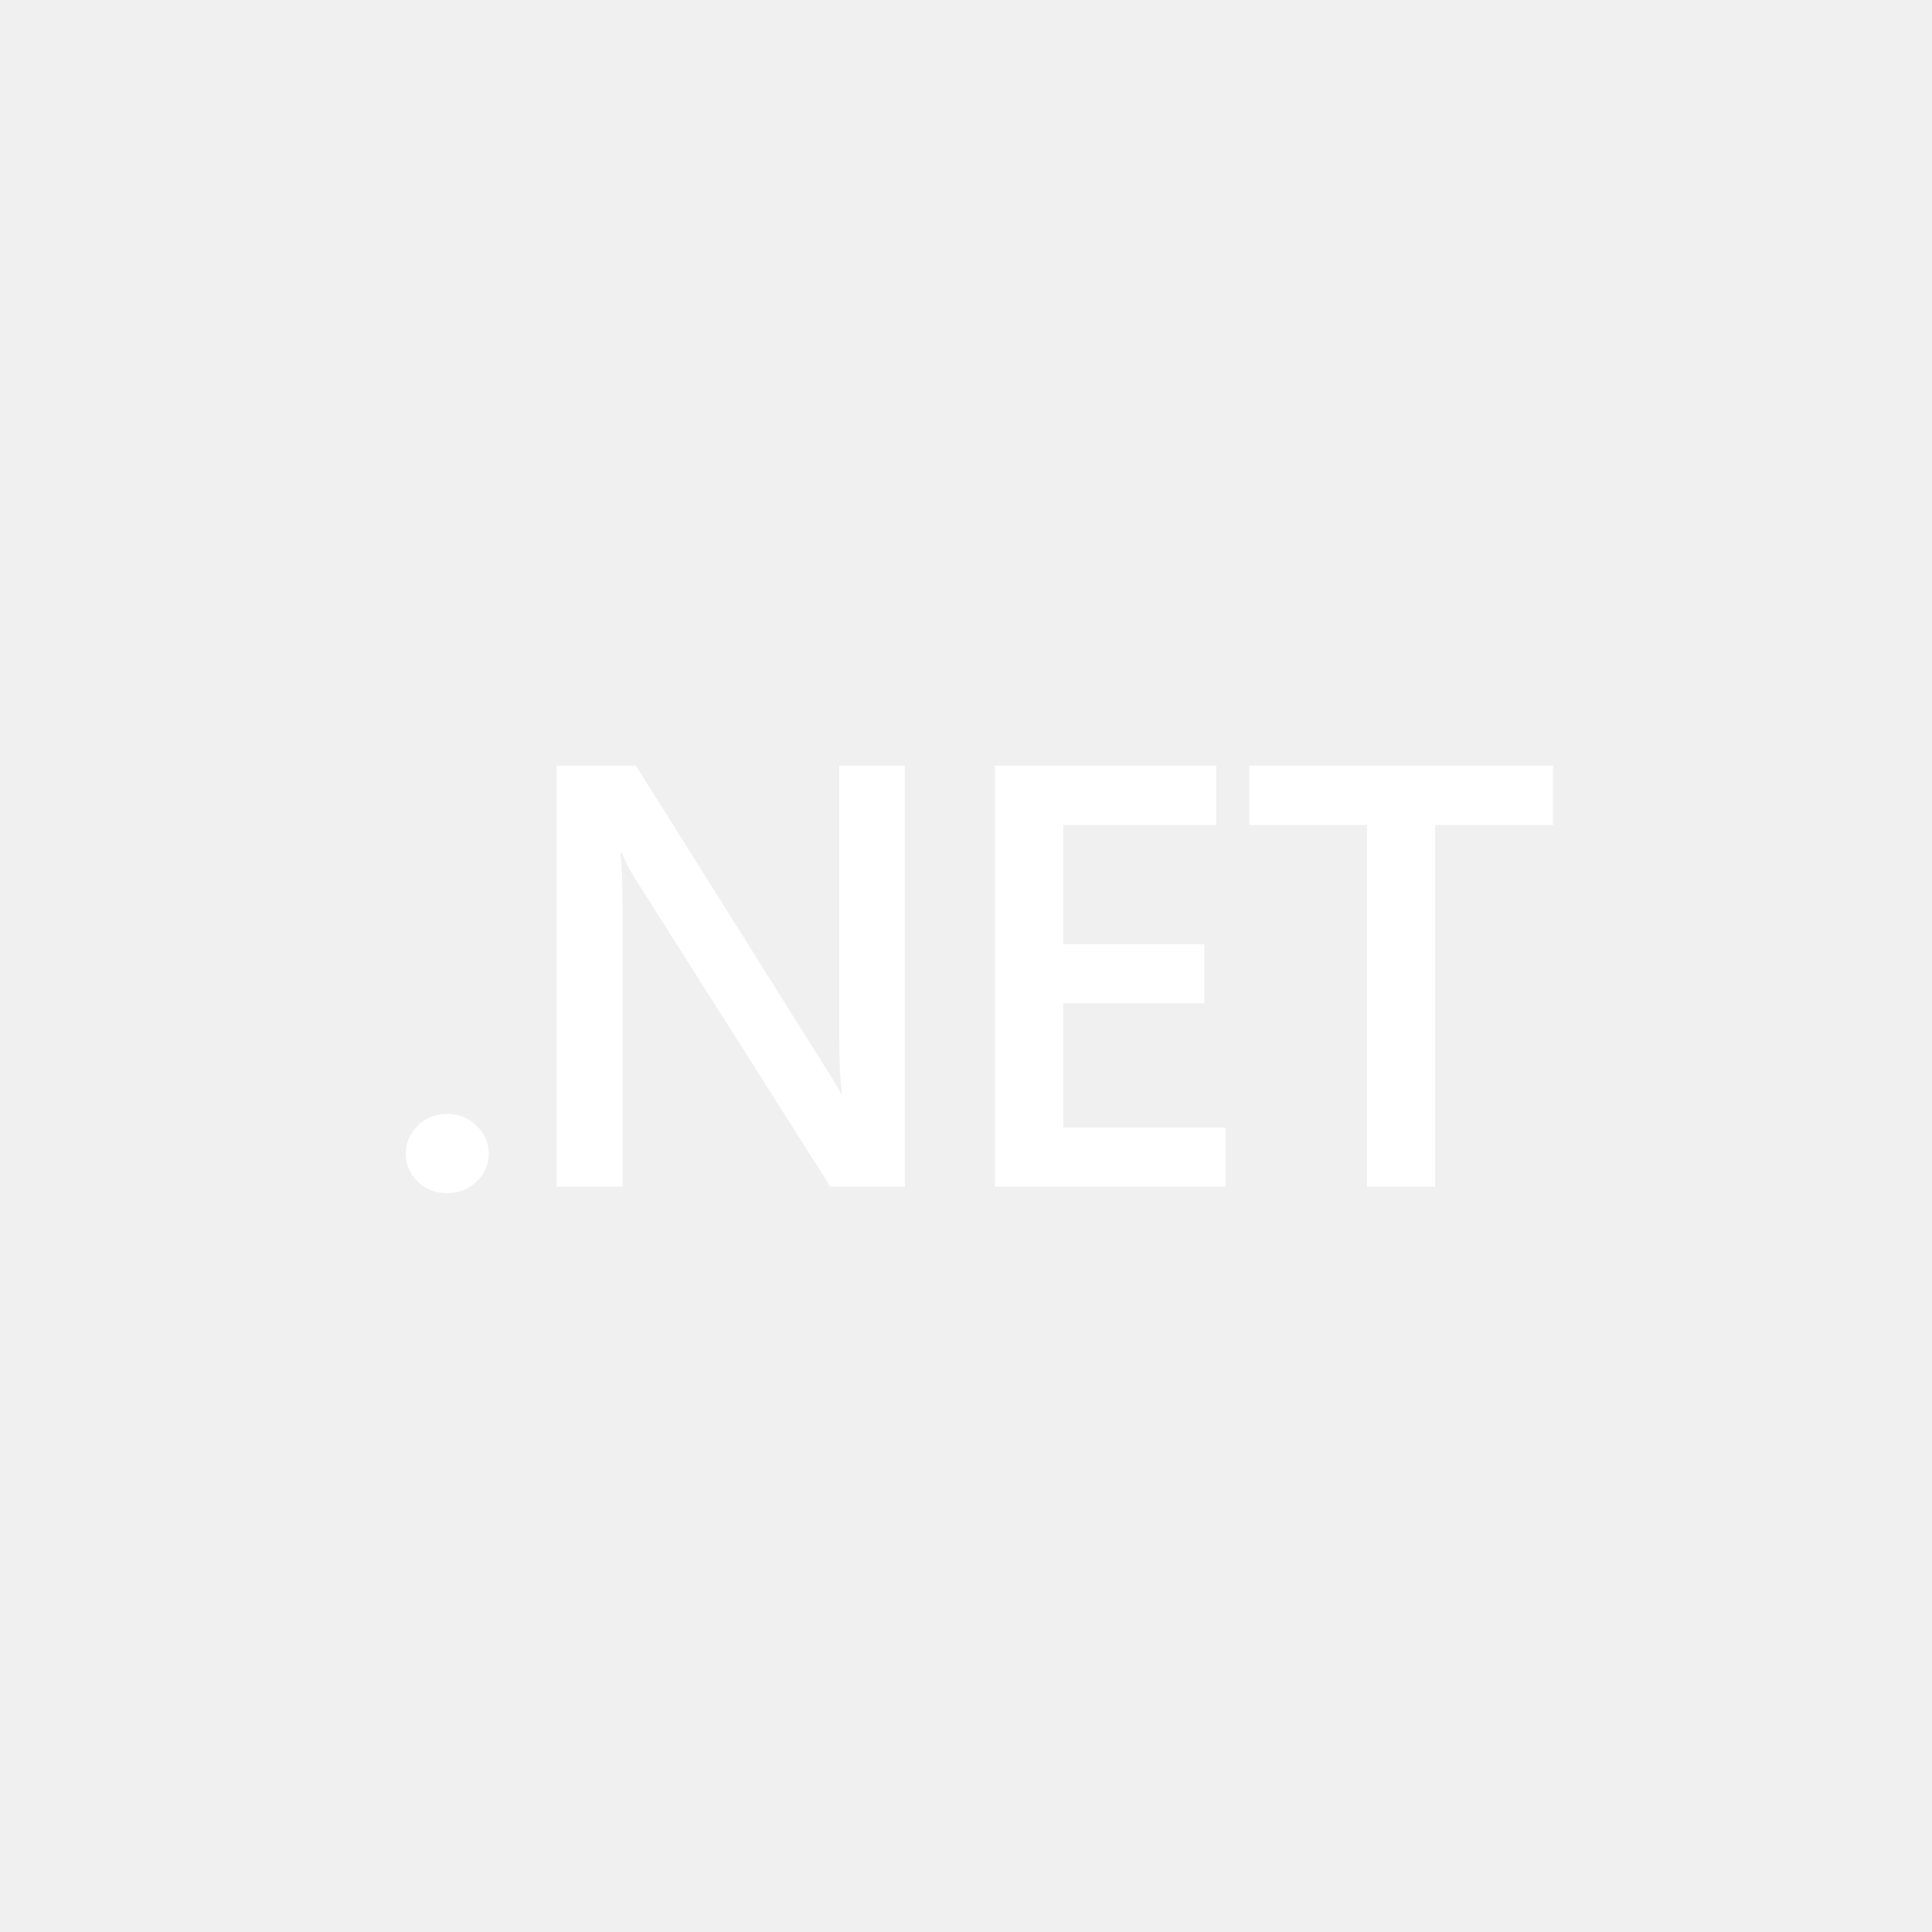
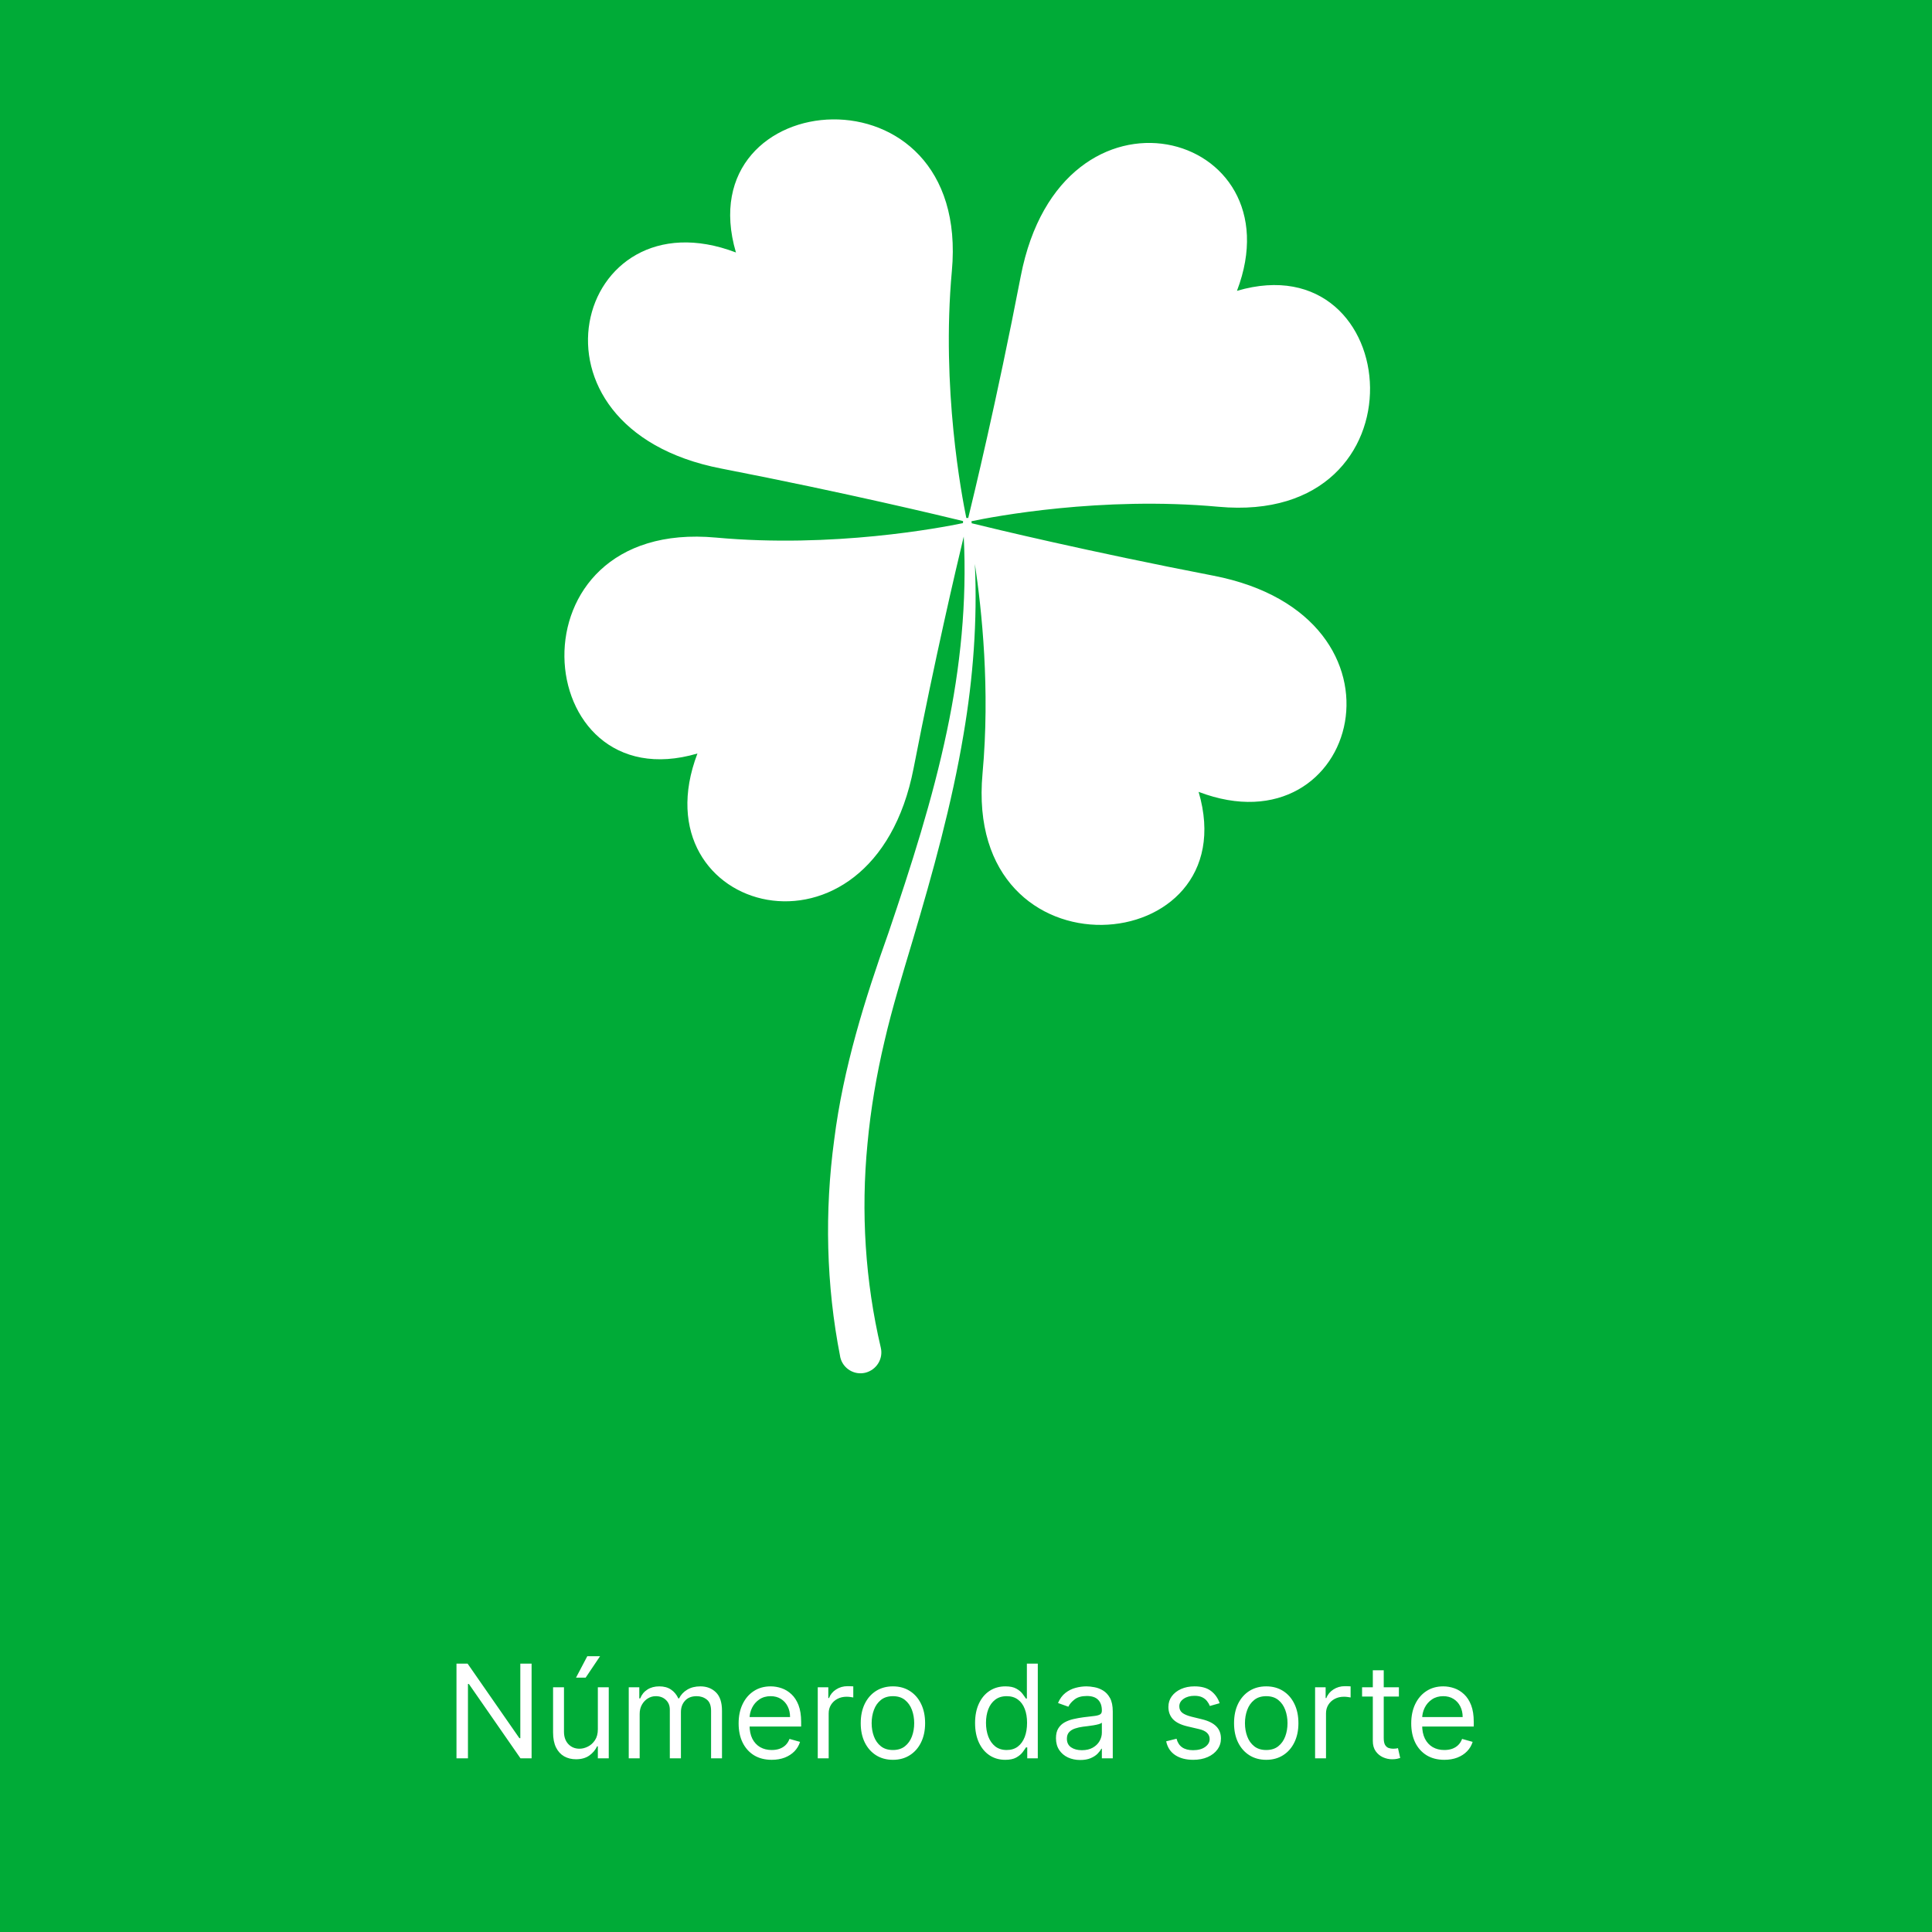
- <svg xmlns="http://www.w3.org/2000/svg" width="456" height="456" viewBox="0 0 456 456" version="1.1" xml:space="preserve" style="fill-rule:evenodd;clip-rule:evenodd;stroke-linejoin:round;stroke-miterlimit:2;">
-   <path d="m 105.5,281.609 c -2.703,0 -5.001,-0.9 -6.893,-2.702 -1.892,-1.848 -2.838,-4.042 -2.838,-6.582 0,-2.587 0.946,-4.804 2.838,-6.652 1.892,-1.848 4.19,-2.772 6.893,-2.772 2.748,0 5.068,0.924 6.96,2.772 1.937,1.848 2.906,4.064 2.906,6.652 0,2.54 -0.968,4.734 -2.906,6.582 -1.892,1.802 -4.212,2.702 -6.96,2.702 z" style="fill:#ffffff;fill-rule:nonzero;stroke-width:0.838" />
-   <path d="M 213.561,280.084 H 195.99 L 149.7,207.054 c -1.171,-1.848 -2.14,-3.765 -2.906,-5.751 h -0.406 c 0.361,2.125 0.541,6.675 0.541,13.65 v 65.132 h -15.543 v -99.36 h 18.719 l 44.737,71.298 c 1.892,2.957 3.109,4.989 3.649,6.098 h 0.27 c -0.45,-2.632 -0.676,-7.09 -0.676,-13.373 v -64.023 h 15.476 z" style="fill:#ffffff;fill-rule:nonzero;stroke-width:0.838" />
-   <path d="m 289.251,280.084 h -54.401 v -99.36 h 52.238 v 13.997 h -36.154 v 28.131 h 33.316 v 13.927 h -33.316 v 29.378 h 38.316 z" style="fill:#ffffff;fill-rule:nonzero;stroke-width:0.838" />
-   <path d="M 366.565,194.721 H 338.722 v 85.363 h -16.084 v -85.363 h -27.775 v -13.997 h 71.701 z" style="fill:#ffffff;fill-rule:nonzero;stroke-width:0.838" />
+ <svg xmlns="http://www.w3.org/2000/svg" width="178" height="178" viewBox="0 0 178 178" fill="none">
+   <rect width="178" height="178" fill="#00AB37" />
+   <path d="M48.977 153.273V162H47.955L43.199 155.148H43.114V162H42.057V153.273H43.08L47.852 160.142H47.938V153.273H48.977ZM55.081 159.324V155.455H56.086V162H55.081V160.892H55.012C54.859 161.224 54.62 161.507 54.297 161.74C53.973 161.97 53.564 162.085 53.069 162.085C52.66 162.085 52.297 161.996 51.978 161.817C51.66 161.635 51.41 161.362 51.228 160.999C51.047 160.632 50.956 160.17 50.956 159.614V155.455H51.961V159.545C51.961 160.023 52.095 160.403 52.362 160.688C52.632 160.972 52.975 161.114 53.393 161.114C53.643 161.114 53.897 161.05 54.156 160.922C54.417 160.794 54.636 160.598 54.812 160.334C54.991 160.07 55.081 159.733 55.081 159.324ZM53.069 154.568L54.109 152.591H55.285L53.956 154.568H53.069ZM57.928 162V155.455H58.9V156.477H58.985C59.121 156.128 59.342 155.857 59.646 155.663C59.95 155.467 60.315 155.369 60.741 155.369C61.173 155.369 61.532 155.467 61.819 155.663C62.109 155.857 62.334 156.128 62.496 156.477H62.565C62.732 156.139 62.984 155.871 63.319 155.672C63.654 155.47 64.056 155.369 64.525 155.369C65.11 155.369 65.589 155.553 65.961 155.919C66.333 156.283 66.519 156.849 66.519 157.619V162H65.513V157.619C65.513 157.136 65.381 156.791 65.117 156.584C64.853 156.376 64.542 156.273 64.184 156.273C63.724 156.273 63.367 156.412 63.114 156.69C62.861 156.966 62.735 157.315 62.735 157.739V162H61.712V157.517C61.712 157.145 61.592 156.845 61.35 156.618C61.109 156.388 60.798 156.273 60.417 156.273C60.156 156.273 59.911 156.342 59.684 156.482C59.459 156.621 59.278 156.814 59.139 157.061C59.002 157.305 58.934 157.588 58.934 157.909V162H57.928ZM71.102 162.136C70.472 162.136 69.928 161.997 69.47 161.719C69.016 161.438 68.665 161.045 68.418 160.543C68.173 160.037 68.051 159.449 68.051 158.778C68.051 158.108 68.173 157.517 68.418 157.006C68.665 156.491 69.008 156.091 69.449 155.804C69.892 155.514 70.409 155.369 71 155.369C71.341 155.369 71.678 155.426 72.01 155.54C72.342 155.653 72.645 155.838 72.918 156.094C73.19 156.347 73.408 156.682 73.57 157.099C73.731 157.517 73.812 158.031 73.812 158.642V159.068H68.767V158.199H72.79C72.79 157.83 72.716 157.5 72.568 157.21C72.423 156.92 72.216 156.692 71.946 156.524C71.679 156.357 71.364 156.273 71 156.273C70.599 156.273 70.253 156.372 69.96 156.571C69.671 156.767 69.447 157.023 69.291 157.338C69.135 157.653 69.057 157.991 69.057 158.352V158.932C69.057 159.426 69.142 159.845 69.312 160.189C69.486 160.53 69.726 160.79 70.033 160.969C70.34 161.145 70.696 161.233 71.102 161.233C71.367 161.233 71.605 161.196 71.818 161.122C72.034 161.045 72.22 160.932 72.376 160.781C72.533 160.628 72.653 160.437 72.739 160.21L73.71 160.483C73.608 160.812 73.436 161.102 73.195 161.352C72.953 161.599 72.655 161.793 72.3 161.932C71.945 162.068 71.546 162.136 71.102 162.136ZM75.342 162V155.455H76.314V156.443H76.382C76.501 156.119 76.717 155.857 77.03 155.655C77.342 155.453 77.695 155.352 78.087 155.352C78.16 155.352 78.253 155.354 78.364 155.357C78.474 155.359 78.558 155.364 78.615 155.369V156.392C78.581 156.384 78.503 156.371 78.381 156.354C78.261 156.334 78.135 156.324 78.001 156.324C77.683 156.324 77.399 156.391 77.149 156.524C76.902 156.655 76.706 156.837 76.561 157.07C76.419 157.3 76.348 157.562 76.348 157.858V162H75.342ZM82.267 162.136C81.676 162.136 81.158 161.996 80.712 161.714C80.269 161.433 79.922 161.04 79.672 160.534C79.425 160.028 79.301 159.437 79.301 158.761C79.301 158.08 79.425 157.484 79.672 156.976C79.922 156.467 80.269 156.072 80.712 155.791C81.158 155.51 81.676 155.369 82.267 155.369C82.858 155.369 83.375 155.51 83.818 155.791C84.264 156.072 84.611 156.467 84.858 156.976C85.108 157.484 85.233 158.08 85.233 158.761C85.233 159.437 85.108 160.028 84.858 160.534C84.611 161.04 84.264 161.433 83.818 161.714C83.375 161.996 82.858 162.136 82.267 162.136ZM82.267 161.233C82.716 161.233 83.085 161.118 83.375 160.888C83.665 160.658 83.879 160.355 84.019 159.98C84.158 159.605 84.227 159.199 84.227 158.761C84.227 158.324 84.158 157.916 84.019 157.538C83.879 157.161 83.665 156.855 83.375 156.622C83.085 156.389 82.716 156.273 82.267 156.273C81.818 156.273 81.449 156.389 81.159 156.622C80.869 156.855 80.655 157.161 80.516 157.538C80.376 157.916 80.307 158.324 80.307 158.761C80.307 159.199 80.376 159.605 80.516 159.98C80.655 160.355 80.869 160.658 81.159 160.888C81.449 161.118 81.818 161.233 82.267 161.233ZM92.615 162.136C92.069 162.136 91.588 161.999 91.17 161.723C90.752 161.445 90.426 161.053 90.19 160.547C89.954 160.038 89.836 159.438 89.836 158.744C89.836 158.057 89.954 157.46 90.19 156.955C90.426 156.449 90.754 156.058 91.174 155.783C91.595 155.507 92.081 155.369 92.632 155.369C93.058 155.369 93.394 155.44 93.642 155.582C93.892 155.722 94.082 155.881 94.213 156.06C94.346 156.236 94.45 156.381 94.524 156.494H94.609V153.273H95.615V162H94.643V160.994H94.524C94.45 161.114 94.345 161.264 94.209 161.446C94.072 161.625 93.877 161.786 93.625 161.928C93.372 162.067 93.035 162.136 92.615 162.136ZM92.751 161.233C93.154 161.233 93.495 161.128 93.774 160.918C94.052 160.705 94.264 160.411 94.409 160.036C94.554 159.658 94.626 159.222 94.626 158.727C94.626 158.239 94.555 157.811 94.413 157.445C94.271 157.075 94.061 156.788 93.782 156.584C93.504 156.376 93.16 156.273 92.751 156.273C92.325 156.273 91.97 156.382 91.686 156.601C91.404 156.817 91.193 157.111 91.051 157.483C90.912 157.852 90.842 158.267 90.842 158.727C90.842 159.193 90.913 159.616 91.055 159.997C91.2 160.375 91.413 160.676 91.694 160.901C91.978 161.122 92.331 161.233 92.751 161.233ZM99.522 162.153C99.108 162.153 98.731 162.075 98.393 161.919C98.055 161.76 97.787 161.531 97.588 161.233C97.389 160.932 97.289 160.568 97.289 160.142C97.289 159.767 97.363 159.463 97.511 159.23C97.659 158.994 97.856 158.81 98.103 158.676C98.35 158.543 98.623 158.443 98.921 158.378C99.223 158.31 99.525 158.256 99.829 158.216C100.227 158.165 100.549 158.126 100.797 158.101C101.047 158.072 101.228 158.026 101.342 157.96C101.458 157.895 101.517 157.781 101.517 157.619V157.585C101.517 157.165 101.402 156.838 101.172 156.605C100.944 156.372 100.599 156.256 100.136 156.256C99.656 156.256 99.279 156.361 99.007 156.571C98.734 156.781 98.542 157.006 98.431 157.244L97.477 156.903C97.647 156.506 97.875 156.196 98.159 155.974C98.446 155.75 98.758 155.594 99.096 155.506C99.437 155.415 99.772 155.369 100.102 155.369C100.312 155.369 100.554 155.395 100.826 155.446C101.102 155.494 101.368 155.595 101.623 155.749C101.882 155.902 102.096 156.134 102.267 156.443C102.437 156.753 102.522 157.168 102.522 157.688V162H101.517V161.114H101.466C101.397 161.256 101.284 161.408 101.125 161.57C100.966 161.732 100.754 161.869 100.49 161.983C100.225 162.097 99.903 162.153 99.522 162.153ZM99.676 161.25C100.074 161.25 100.409 161.172 100.681 161.016C100.957 160.859 101.164 160.658 101.304 160.411C101.446 160.163 101.517 159.903 101.517 159.631V158.71C101.474 158.761 101.38 158.808 101.235 158.851C101.093 158.891 100.929 158.926 100.741 158.957C100.556 158.986 100.376 159.011 100.2 159.034C100.027 159.054 99.886 159.071 99.778 159.085C99.517 159.119 99.272 159.175 99.045 159.251C98.821 159.325 98.639 159.437 98.5 159.588C98.363 159.736 98.295 159.937 98.295 160.193C98.295 160.543 98.424 160.807 98.683 160.986C98.944 161.162 99.275 161.25 99.676 161.25ZM112.369 156.92L111.466 157.176C111.409 157.026 111.325 156.879 111.214 156.737C111.107 156.592 110.959 156.473 110.771 156.379C110.584 156.286 110.344 156.239 110.051 156.239C109.651 156.239 109.317 156.331 109.05 156.516C108.786 156.697 108.653 156.929 108.653 157.21C108.653 157.46 108.744 157.658 108.926 157.803C109.108 157.947 109.392 158.068 109.778 158.165L110.75 158.403C111.335 158.545 111.771 158.763 112.058 159.055C112.345 159.345 112.489 159.719 112.489 160.176C112.489 160.551 112.381 160.886 112.165 161.182C111.952 161.477 111.653 161.71 111.27 161.881C110.886 162.051 110.44 162.136 109.932 162.136C109.264 162.136 108.712 161.991 108.274 161.702C107.837 161.412 107.56 160.989 107.443 160.432L108.398 160.193C108.489 160.545 108.661 160.81 108.913 160.986C109.169 161.162 109.503 161.25 109.915 161.25C110.384 161.25 110.756 161.151 111.031 160.952C111.31 160.75 111.449 160.509 111.449 160.227C111.449 160 111.369 159.81 111.21 159.656C111.051 159.5 110.807 159.384 110.477 159.307L109.386 159.051C108.787 158.909 108.347 158.689 108.065 158.391C107.787 158.089 107.648 157.713 107.648 157.261C107.648 156.892 107.751 156.565 107.959 156.281C108.169 155.997 108.455 155.774 108.815 155.612C109.179 155.45 109.591 155.369 110.051 155.369C110.699 155.369 111.207 155.511 111.577 155.795C111.949 156.08 112.213 156.455 112.369 156.92ZM116.662 162.136C116.071 162.136 115.552 161.996 115.106 161.714C114.663 161.433 114.316 161.04 114.066 160.534C113.819 160.028 113.696 159.437 113.696 158.761C113.696 158.08 113.819 157.484 114.066 156.976C114.316 156.467 114.663 156.072 115.106 155.791C115.552 155.51 116.071 155.369 116.662 155.369C117.252 155.369 117.77 155.51 118.213 155.791C118.659 156.072 119.005 156.467 119.252 156.976C119.502 157.484 119.627 158.08 119.627 158.761C119.627 159.437 119.502 160.028 119.252 160.534C119.005 161.04 118.659 161.433 118.213 161.714C117.77 161.996 117.252 162.136 116.662 162.136ZM116.662 161.233C117.11 161.233 117.48 161.118 117.77 160.888C118.059 160.658 118.274 160.355 118.413 159.98C118.552 159.605 118.622 159.199 118.622 158.761C118.622 158.324 118.552 157.916 118.413 157.538C118.274 157.161 118.059 156.855 117.77 156.622C117.48 156.389 117.11 156.273 116.662 156.273C116.213 156.273 115.843 156.389 115.554 156.622C115.264 156.855 115.049 157.161 114.91 157.538C114.771 157.916 114.701 158.324 114.701 158.761C114.701 159.199 114.771 159.605 114.91 159.98C115.049 160.355 115.264 160.658 115.554 160.888C115.843 161.118 116.213 161.233 116.662 161.233ZM121.163 162V155.455H122.134V156.443H122.202C122.322 156.119 122.538 155.857 122.85 155.655C123.163 155.453 123.515 155.352 123.907 155.352C123.981 155.352 124.073 155.354 124.184 155.357C124.295 155.359 124.379 155.364 124.435 155.369V156.392C124.401 156.384 124.323 156.371 124.201 156.354C124.082 156.334 123.955 156.324 123.822 156.324C123.504 156.324 123.219 156.391 122.969 156.524C122.722 156.655 122.526 156.837 122.381 157.07C122.239 157.3 122.168 157.562 122.168 157.858V162H121.163ZM128.884 155.455V156.307H125.492V155.455H128.884ZM126.481 153.886H127.487V160.125C127.487 160.409 127.528 160.622 127.61 160.764C127.695 160.903 127.803 160.997 127.934 161.045C128.067 161.091 128.208 161.114 128.356 161.114C128.467 161.114 128.558 161.108 128.629 161.097C128.7 161.082 128.756 161.071 128.799 161.062L129.004 161.966C128.935 161.991 128.84 162.017 128.718 162.043C128.596 162.071 128.441 162.085 128.254 162.085C127.969 162.085 127.691 162.024 127.418 161.902C127.148 161.78 126.924 161.594 126.745 161.344C126.569 161.094 126.481 160.778 126.481 160.398V153.886ZM133.071 162.136C132.44 162.136 131.896 161.997 131.439 161.719C130.984 161.438 130.634 161.045 130.386 160.543C130.142 160.037 130.02 159.449 130.02 158.778C130.02 158.108 130.142 157.517 130.386 157.006C130.634 156.491 130.977 156.091 131.418 155.804C131.861 155.514 132.378 155.369 132.969 155.369C133.31 155.369 133.646 155.426 133.979 155.54C134.311 155.653 134.614 155.838 134.886 156.094C135.159 156.347 135.376 156.682 135.538 157.099C135.7 157.517 135.781 158.031 135.781 158.642V159.068H130.736V158.199H134.759C134.759 157.83 134.685 157.5 134.537 157.21C134.392 156.92 134.185 156.692 133.915 156.524C133.648 156.357 133.332 156.273 132.969 156.273C132.568 156.273 132.222 156.372 131.929 156.571C131.639 156.767 131.416 157.023 131.26 157.338C131.104 157.653 131.026 157.991 131.026 158.352V158.932C131.026 159.426 131.111 159.845 131.281 160.189C131.455 160.53 131.695 160.79 132.001 160.969C132.308 161.145 132.665 161.233 133.071 161.233C133.335 161.233 133.574 161.196 133.787 161.122C134.003 161.045 134.189 160.932 134.345 160.781C134.501 160.628 134.622 160.437 134.707 160.21L135.679 160.483C135.577 160.812 135.405 161.102 135.163 161.352C134.922 161.599 134.624 161.793 134.268 161.932C133.913 162.068 133.514 162.136 133.071 162.136Z" fill="white" />
+   <path fill-rule="evenodd" clip-rule="evenodd" d="M111.777 53.036C100.257 50.809 91.457 48.689 89.524 48.209L89.511 48.062L89.497 48.023C91.524 47.596 101.471 45.703 112.257 46.689C131.724 48.476 129.471 22.236 113.964 26.796C119.604 12.009 97.791 6.076 94.044 25.449C91.804 37.049 89.657 45.876 89.204 47.729C89.164 47.716 89.124 47.716 89.084 47.716L89.031 47.729C88.617 45.716 86.711 35.769 87.697 24.969C89.484 5.502 63.244 7.756 67.804 23.262C53.004 17.622 47.084 39.422 66.457 43.169C78.044 45.422 86.871 47.556 88.737 48.009C88.724 48.049 88.711 48.102 88.724 48.142V48.196C86.671 48.623 76.737 50.516 65.964 49.529C46.511 47.742 48.751 73.982 64.257 69.422C58.617 84.209 80.431 90.129 84.177 70.756C86.164 60.556 88.057 52.489 88.791 49.436C89.097 55.449 88.484 61.476 87.244 67.342C85.924 73.649 83.937 79.809 81.857 85.942C79.684 92.036 77.684 98.422 76.857 105.009C75.964 111.596 76.111 118.382 77.404 124.969V124.982L77.417 125.049C77.657 126.076 78.684 126.716 79.711 126.476C80.751 126.223 81.391 125.196 81.151 124.169C79.711 118.036 79.311 111.676 79.924 105.369C80.217 102.209 80.751 99.062 81.484 95.956C82.204 92.836 83.151 89.782 84.084 86.649C85.937 80.409 87.697 74.103 88.777 67.636C89.657 62.462 90.057 57.196 89.817 51.956C90.457 56.222 91.231 63.516 90.524 71.249C88.737 90.702 114.991 88.463 110.431 72.956C125.217 78.596 131.151 56.782 111.777 53.036Z" fill="white" />
</svg>
